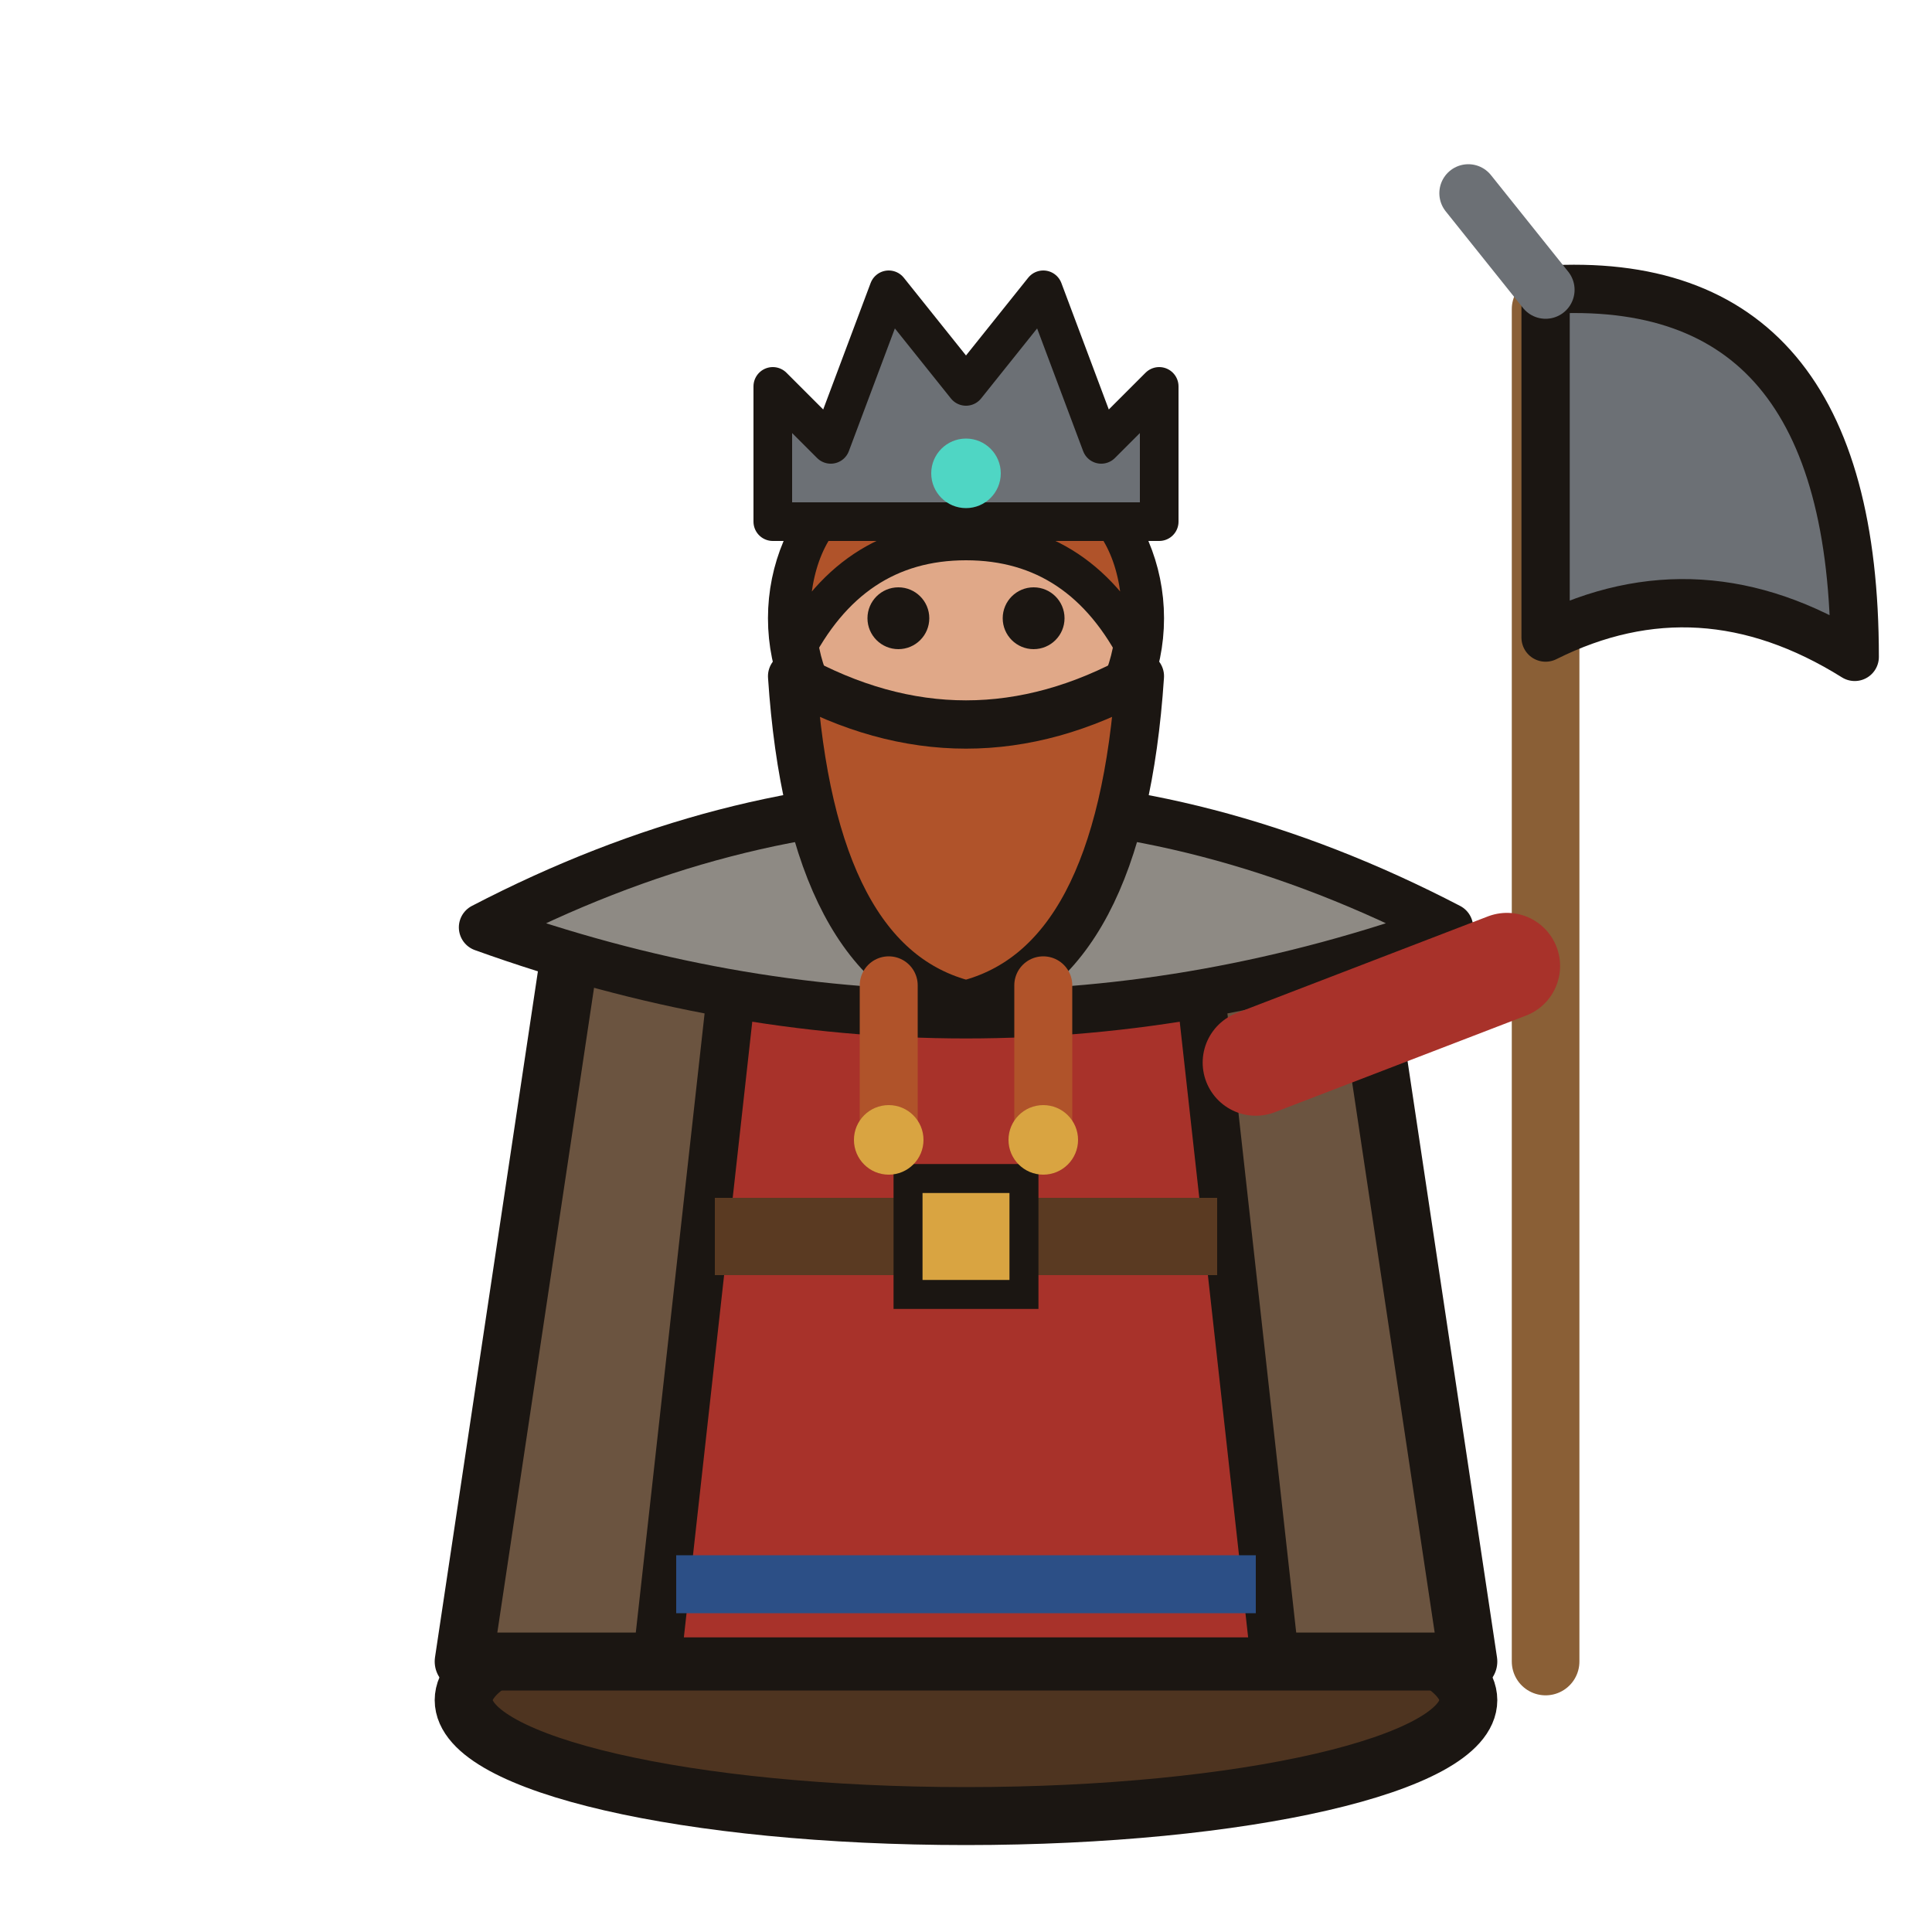
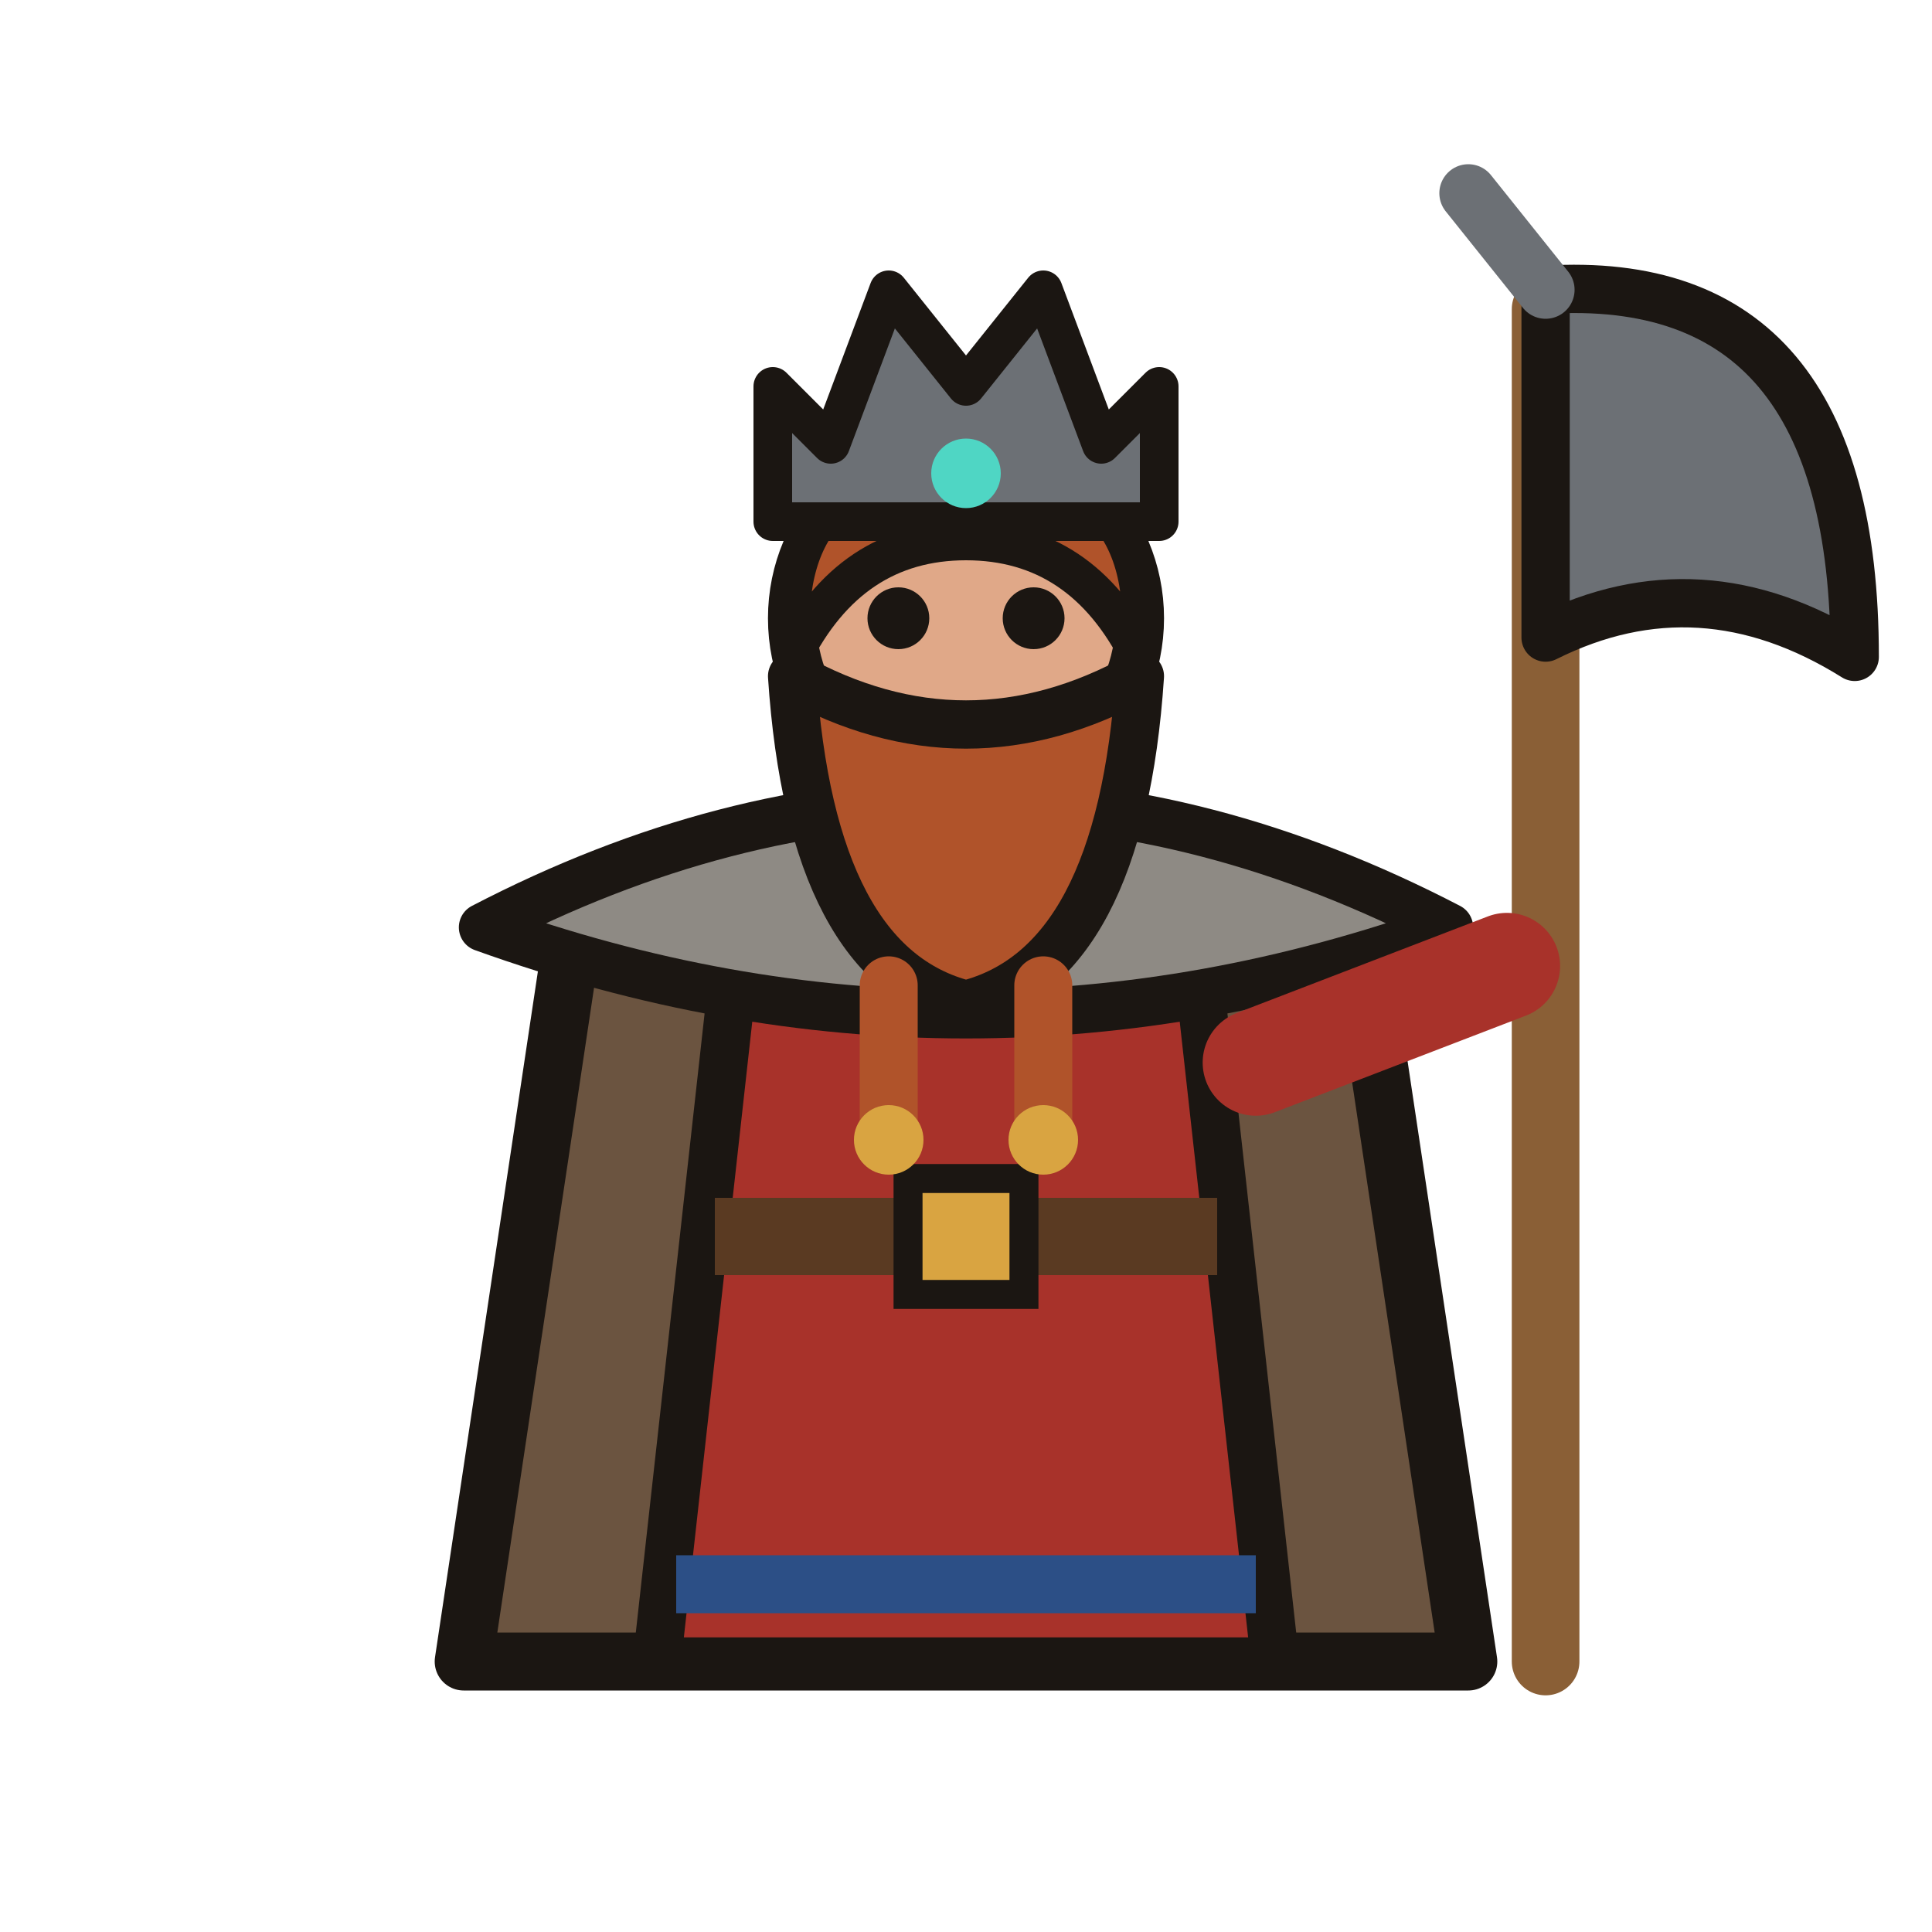
<svg xmlns="http://www.w3.org/2000/svg" viewBox="0 0 100 100">
-   <ellipse cx="50" cy="88" rx="26" ry="6" fill="#4e3420" stroke="#1b1612" stroke-width="3" />
  <path d="M24 86 L30 46 H70 L76 86 Z" fill="#6b5440" stroke="#1b1612" stroke-width="3" stroke-linejoin="round" />
  <path d="M34 86 L38 50 H62 L66 86 Z" fill="#a8322a" stroke="#1b1612" stroke-width="2.5" stroke-linejoin="round" />
  <path d="M35 82 H65" stroke="#2c4f86" stroke-width="3" />
  <path d="M37 64 H63" stroke="#5a3a22" stroke-width="4" />
  <rect x="47" y="61" width="6" height="6" fill="#d9a441" stroke="#1b1612" stroke-width="1.5" />
  <path d="M25 48 Q50 35 75 48 Q50 57 25 48 Z" fill="#8e8a84" stroke="#1b1612" stroke-width="2.5" stroke-linejoin="round" />
  <path d="M80 86 V16" stroke="#8a5f36" stroke-width="3.5" stroke-linecap="round" />
  <path d="M80 15 Q96 14 96 34 Q88 29 80 33 Z" fill="#6c7075" stroke="#1b1612" stroke-width="2.5" stroke-linejoin="round" />
  <path d="M80 15 L76 10" stroke="#6c7075" stroke-width="3" stroke-linecap="round" />
  <path d="M65 55 L78 50" stroke="#a8322a" stroke-width="5.5" stroke-linecap="round" />
  <circle cx="50" cy="32" r="9" fill="#e0a888" stroke="#1b1612" stroke-width="2.5" />
  <path d="M41 34 Q40 24 50 24 Q60 24 59 34 Q56 28 50 28 Q44 28 41 34 Z" fill="#b0532a" stroke="#1b1612" stroke-width="2" stroke-linejoin="round" />
  <path d="M41 35 Q42 50 50 52 Q58 50 59 35 Q50 40 41 35 Z" fill="#b0532a" stroke="#1b1612" stroke-width="2.5" stroke-linejoin="round" />
  <path d="M46 51 V58 M54 51 V58" stroke="#b0532a" stroke-width="3" stroke-linecap="round" />
  <circle cx="46" cy="59" r="1.8" fill="#d9a441" />
  <circle cx="54" cy="59" r="1.8" fill="#d9a441" />
  <circle cx="46.5" cy="32" r="1.6" fill="#1b1612" />
  <circle cx="53.5" cy="32" r="1.6" fill="#1b1612" />
  <path d="M40 27 V20 L43 23 L46 15 L50 20 L54 15 L57 23 L60 20 V27 Z" fill="#6c7075" stroke="#1b1612" stroke-width="2" stroke-linejoin="round" />
  <circle cx="50" cy="24.5" r="1.8" fill="#4fd6c4" />
</svg>
